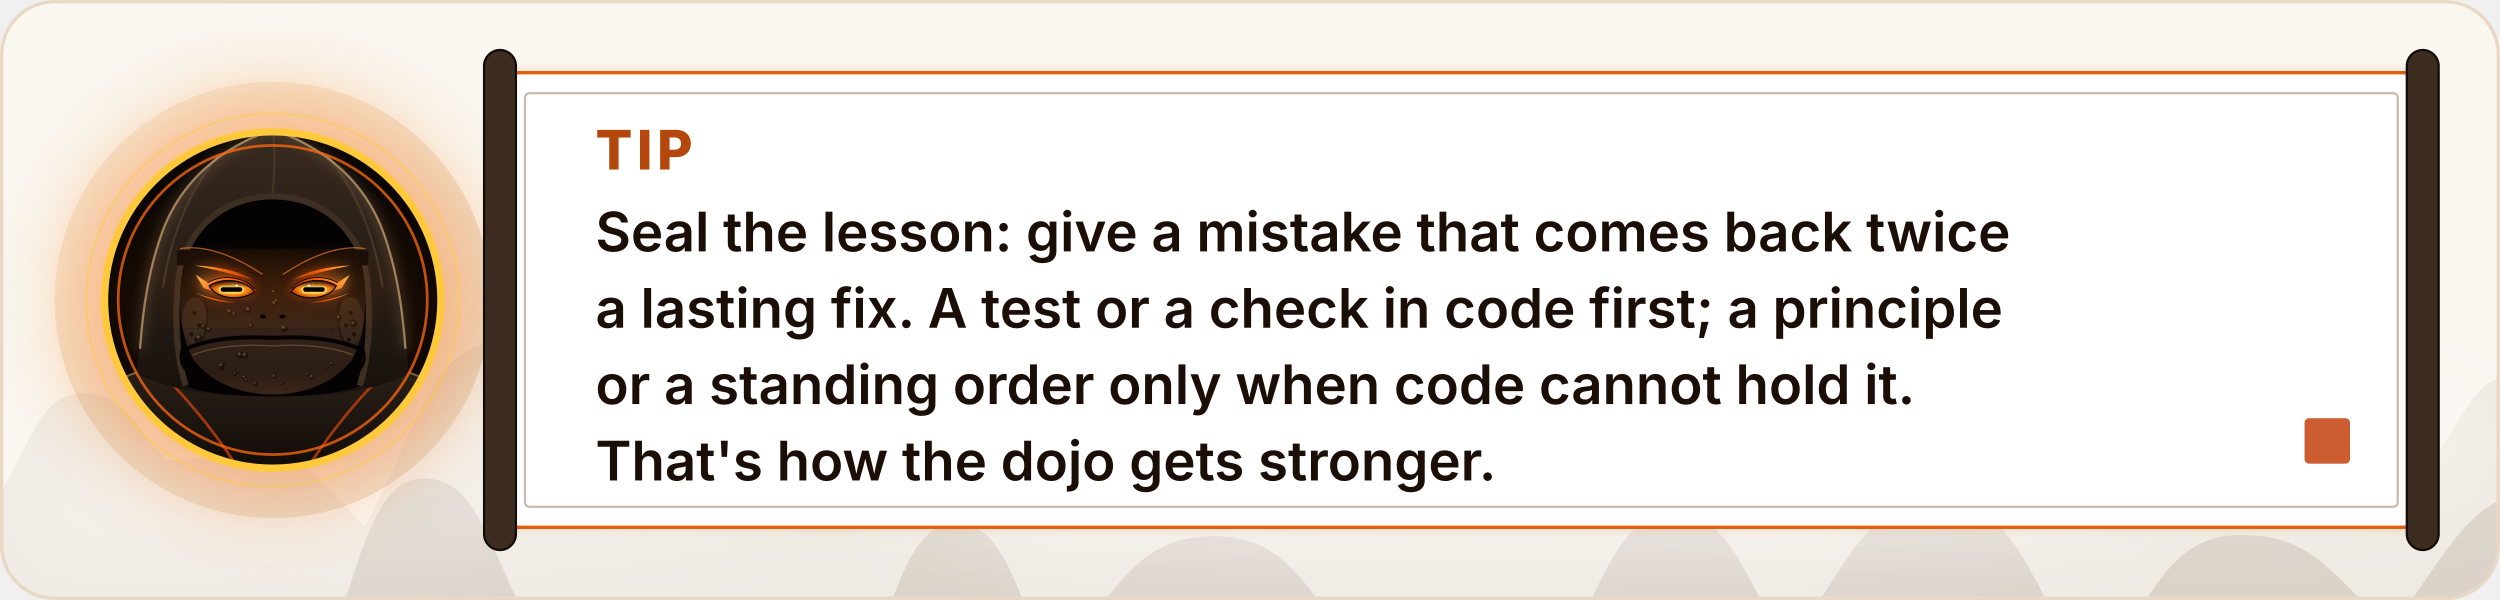
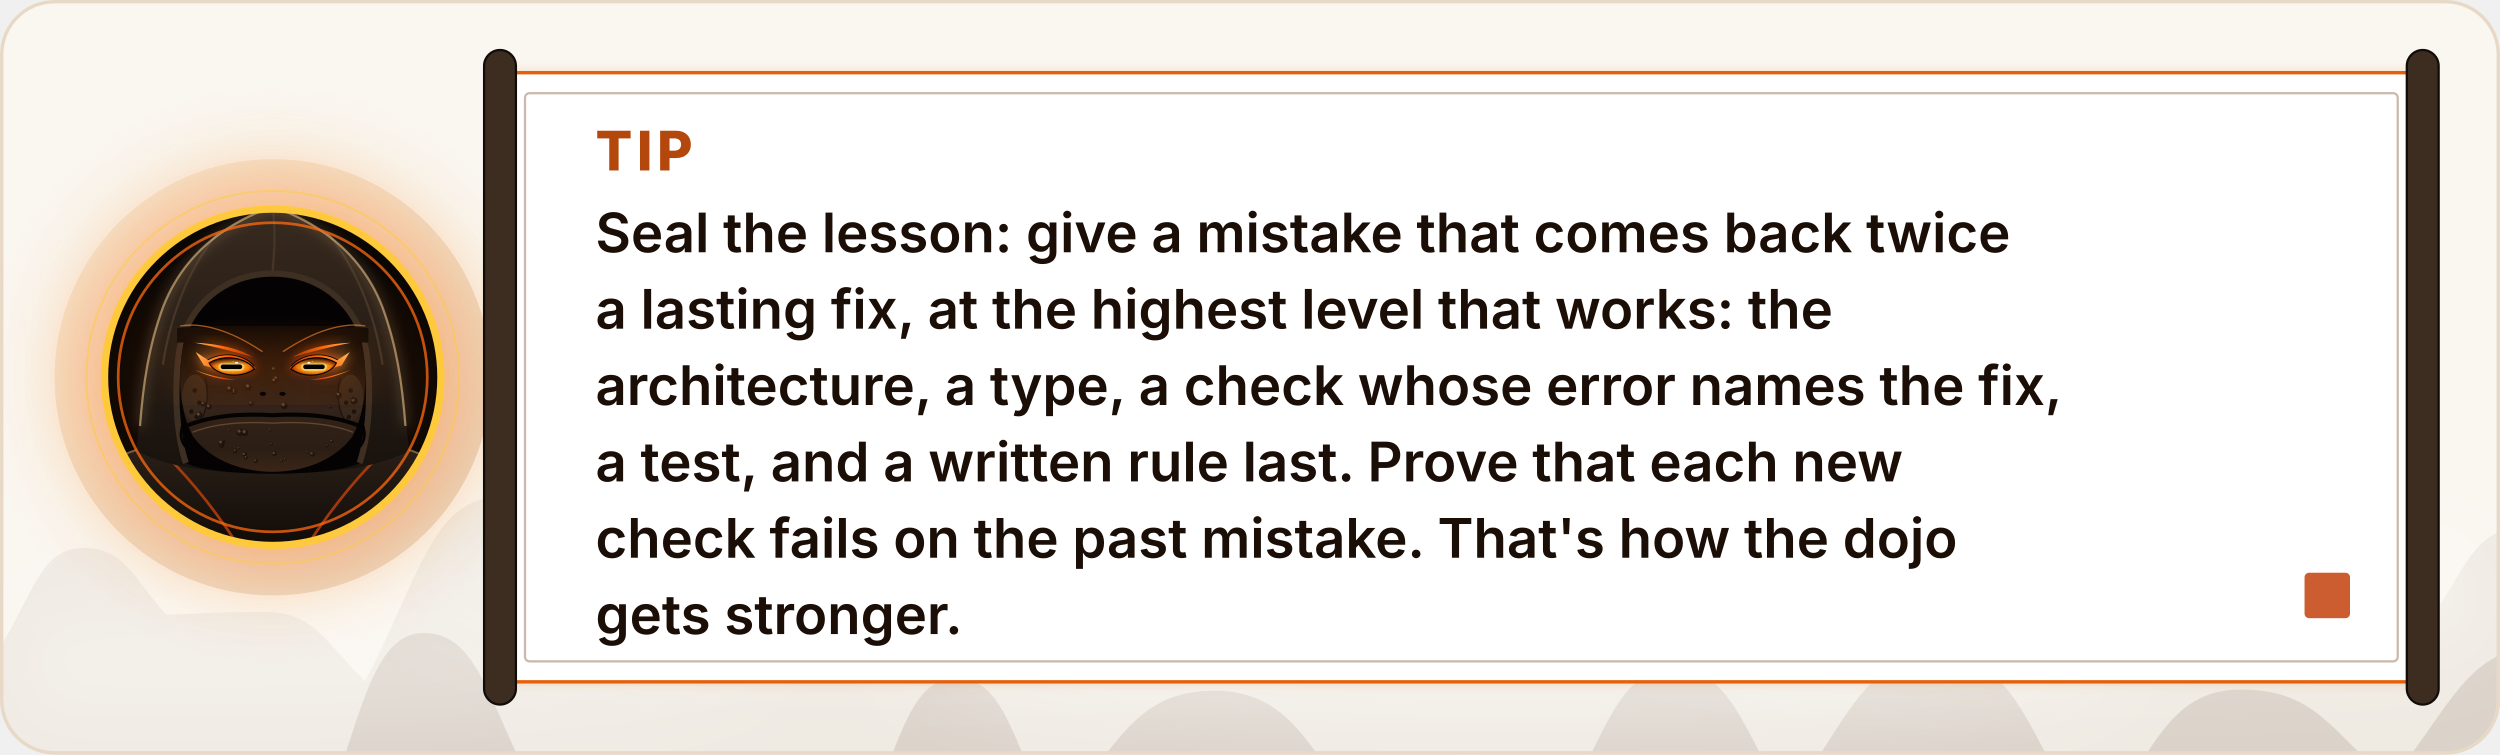
- <svg xmlns="http://www.w3.org/2000/svg" viewBox="0 0 1100 264" width="1100" height="264" role="img" aria-label="The toad sage's tip: seal the lesson. Give a mistake that comes back twice a lasting fix: a test or a check in code first; a principle or a standing order only when code cannot hold it. That is how the dojo gets stronger.">
+ <svg xmlns="http://www.w3.org/2000/svg" viewBox="0 0 1100 332" width="1100" height="332" role="img" aria-label="The toad sage's tip: seal the lesson. Give a mistake that comes back twice a lasting fix, at the highest level that works: the architecture, a type, a check whose error names the fix, a test, and a written rule last. Prove that each new check fails on the past mistake. That is how the dojo gets stronger.">
  <style>.pulse{animation:pulse 5s ease-in-out infinite}@keyframes pulse{50%{opacity:.55}}@media (prefers-reduced-motion:reduce){.pulse{animation:none}}</style>
  <defs>
    <linearGradient id="tip-seal-l-sky" x1="0" y1="0" x2="0" y2="1">
      <stop offset="0" stop-color="#080605" />
      <stop offset="0.45" stop-color="#1B120C" />
      <stop offset="0.72" stop-color="#22160E" />
      <stop offset="1" stop-color="#0A0706" />
    </linearGradient>
    <radialGradient id="tip-seal-l-haze">
      <stop offset="0" stop-color="#FF8A2A" stop-opacity="0.6" />
      <stop offset="0.5" stop-color="#FF6A0F" stop-opacity="0.2" />
      <stop offset="1" stop-color="#FF6A0F" stop-opacity="0" />
    </radialGradient>
    <radialGradient id="tip-seal-l-moonglow">
      <stop offset="0.55" stop-color="#F2CD96" stop-opacity="0.5" />
      <stop offset="1" stop-color="#F2CD96" stop-opacity="0" />
    </radialGradient>
    <radialGradient id="tip-seal-l-moon" cx="0.4" cy="0.36" r="0.72">
      <stop offset="0" stop-color="#F8E7C6" />
      <stop offset="0.6" stop-color="#E4BC88" />
      <stop offset="1" stop-color="#B8844F" />
    </radialGradient>
    <radialGradient id="tip-seal-l-iris" cx="0.51" cy="0.52" r="0.56">
      <stop offset="0" stop-color="#FFF4C2" />
      <stop offset="0.16" stop-color="#FFD54A" />
      <stop offset="0.4" stop-color="#FDB022" />
      <stop offset="0.66" stop-color="#EE7A0C" />
      <stop offset="0.86" stop-color="#A83E08" />
      <stop offset="1" stop-color="#4A1803" />
    </radialGradient>
    <linearGradient id="tip-seal-l-lid" x1="0" y1="0.34" x2="0" y2="0.96">
      <stop offset="0" stop-color="#000" stop-opacity="0.85" />
      <stop offset="1" stop-color="#000" stop-opacity="0" />
    </linearGradient>
    <linearGradient id="tip-seal-l-markR" x1="0" y1="0.5" x2="1" y2="0.3">
      <stop offset="0" stop-color="#B83A0A" />
      <stop offset="0.55" stop-color="#FF6A0F" />
      <stop offset="1" stop-color="#FFB050" />
    </linearGradient>
    <linearGradient id="tip-seal-l-markL" x1="1" y1="0.5" x2="0" y2="0.3">
      <stop offset="0" stop-color="#B83A0A" />
      <stop offset="0.55" stop-color="#FF6A0F" />
      <stop offset="1" stop-color="#FFB050" />
    </linearGradient>
    <linearGradient id="tip-seal-l-skin" x1="0" y1="0" x2="0" y2="1">
      <stop offset="0" stop-color="#040202" />
      <stop offset="0.32" stop-color="#1A110B" />
      <stop offset="0.6" stop-color="#33231A" />
      <stop offset="0.86" stop-color="#2C1E14" />
      <stop offset="1" stop-color="#3A2618" />
    </linearGradient>
    <linearGradient id="tip-seal-l-robe" x1="0" y1="0" x2="0" y2="1">
      <stop offset="0" stop-color="#2B2018" />
      <stop offset="1" stop-color="#100B08" />
    </linearGradient>
    <linearGradient id="tip-seal-l-bust" x1="0" y1="0" x2="0" y2="1">
      <stop offset="0" stop-color="#2B2018" />
      <stop offset="1" stop-color="#0A0604" />
    </linearGradient>
    <linearGradient id="tip-seal-l-hood" x1="0" y1="0" x2="0" y2="1">
      <stop offset="0" stop-color="#382A1F" />
      <stop offset="1" stop-color="#18120D" />
    </linearGradient>
    <linearGradient id="tip-seal-l-rock" x1="0" y1="0" x2="0" y2="1">
      <stop offset="0" stop-color="#33271D" />
      <stop offset="1" stop-color="#0D0907" />
    </linearGradient>
    <radialGradient id="tip-seal-l-disc" cx="0.5" cy="0.42" r="0.62">
      <stop offset="0" stop-color="#3B2B1E" />
      <stop offset="1" stop-color="#100B08" />
    </radialGradient>
    <radialGradient id="tip-seal-l-orb" cx="0.4" cy="0.38" r="0.65">
      <stop offset="0" stop-color="#FFF6D0" />
      <stop offset="0.45" stop-color="#FFC93C" />
      <stop offset="1" stop-color="#FF6A0F" />
    </radialGradient>
    <linearGradient id="tip-seal-l-fall" x1="0" y1="0" x2="0" y2="1">
      <stop offset="0" stop-color="#F4E6CC" stop-opacity="0.95" />
      <stop offset="1" stop-color="#F4E6CC" stop-opacity="0" />
    </linearGradient>
    <linearGradient id="tip-seal-l-word" x1="0" y1="0" x2="0" y2="1">
      <stop offset="0.2" stop-color="#FFF8EC" />
      <stop offset="0.5" stop-color="#FFD27A" />
      <stop offset="0.72" stop-color="#FF8A2A" />
      <stop offset="0.9" stop-color="#E2470A" />
    </linearGradient>
    <linearGradient id="tip-seal-l-chief" x1="0" y1="0" x2="0" y2="1">
      <stop offset="0" stop-color="#FFA040" />
      <stop offset="1" stop-color="#F05A0A" />
    </linearGradient>
    <filter id="tip-seal-l-wordglow" x="-10%" y="-20%" width="120%" height="140%">
      <feGaussianBlur in="SourceAlpha" stdDeviation="10" result="b" />
      <feFlood flood-color="#FF6A0F" flood-opacity="0.7" />
      <feComposite in2="b" operator="in" result="g" />
      <feMerge>
        <feMergeNode in="g" />
        <feMergeNode in="SourceGraphic" />
      </feMerge>
    </filter>
    <filter id="tip-seal-l-glow" x="-50%" y="-50%" width="200%" height="200%">
      <feGaussianBlur in="SourceGraphic" stdDeviation="2.6" result="b" />
      <feMerge>
        <feMergeNode in="b" />
        <feMergeNode in="SourceGraphic" />
      </feMerge>
    </filter>
    <filter id="tip-seal-l-blur" x="-50%" y="-50%" width="200%" height="200%">
      <feGaussianBlur stdDeviation="14" />
    </filter>
    <filter id="tip-seal-l-mist" x="-30%" y="-200%" width="160%" height="500%">
      <feGaussianBlur stdDeviation="20" />
    </filter>
    <marker id="tip-seal-l-hot" viewBox="0 0 12 12" refX="10" refY="6" markerWidth="9" markerHeight="9" markerUnits="userSpaceOnUse" orient="auto-start-reverse">
      <path d="M0 0 L12 6 L0 12 L3 6 z" fill="#E5600B" />
    </marker>
    <marker id="tip-seal-l-muted" viewBox="0 0 12 12" refX="10" refY="6" markerWidth="9" markerHeight="9" markerUnits="userSpaceOnUse" orient="auto-start-reverse">
      <path d="M0 0 L12 6 L0 12 L3 6 z" fill="#A88B75" />
    </marker>
    <marker id="tip-seal-l-bad" viewBox="0 0 12 12" refX="10" refY="6" markerWidth="9" markerHeight="9" markerUnits="userSpaceOnUse" orient="auto-start-reverse">
      <path d="M0 0 L12 6 L0 12 L3 6 z" fill="#C7361F" />
    </marker>
    <marker id="tip-seal-l-loop" viewBox="0 0 12 12" refX="10" refY="6" markerWidth="9" markerHeight="9" markerUnits="userSpaceOnUse" orient="auto-start-reverse">
      <path d="M0 0 L12 6 L0 12 L3 6 z" fill="#B4470C" />
    </marker>
    <clipPath id="tip-seal-l-frame">
-       <rect width="1100" height="264" rx="24" />
+       <rect width="1100" height="332" rx="24" />
    </clipPath>
  </defs>
  <g clip-path="url(#tip-seal-l-frame)">
-     <rect width="1100" height="264" rx="24" fill="#FAF6F0" />
-     <circle cx="120" cy="132" r="129" fill="url(#tip-seal-l-moonglow)" opacity="0.4" />
-     <circle cx="120" cy="132" r="96" fill="url(#tip-seal-l-moon)" opacity="0.3" />
-     <path d="M-60 264 L-60 234 C-48 214.9 -45 199.3 -30 199.3 C-15 199.3 -12 207.3 0 217 C14.6 192.9 18.3 173.1 36.6 173.1 C54.8 173.1 58.5 186.3 73.1 202.5 C90.6 201.8 95 201.3 116.9 201.3 C138.7 201.3 143.1 215 160.6 231.7 C184.3 187.1 190.2 150.7 219.9 150.7 C249.5 150.7 255.4 186.3 279.1 229.9 C300.3 213.3 305.5 199.7 331.9 199.7 C358.3 199.7 363.6 203.3 384.7 207.7 C401.8 179.1 406 155.7 427.4 155.7 C448.7 155.7 452.9 186.6 470 224.5 C492.6 210.8 498.3 199.7 526.6 199.7 C554.8 199.7 560.5 198.2 583.1 196.3 C598.6 192 602.5 188.5 621.8 188.5 C641.2 188.5 645 193.8 660.5 200.3 C675.3 191.3 679 183.9 697.5 183.9 C715.9 183.9 719.6 191.1 734.4 200 C749.7 172.6 753.5 150.2 772.5 150.2 C791.6 150.2 795.4 174.7 810.7 204.5 C825.3 183.5 829 166.3 847.3 166.3 C865.6 166.3 869.2 194.3 883.9 228.6 C901.5 188 906 154.9 928 154.9 C950.1 154.9 954.5 187.3 972.2 227 C991.5 199.5 996.3 177.1 1020.5 177.1 C1044.7 177.1 1049.5 189.7 1068.9 205.1 C1084.8 182.8 1088.8 164.5 1108.6 164.5 C1128.5 164.5 1132.5 187.5 1148.4 215.6 C1165.2 197.6 1169.4 182.8 1190.5 182.8 C1211.5 182.8 1215.7 202.3 1232.6 226.1 L1232.6 264 Z" fill="#8C7867" opacity="0.1" />
-     <path d="M-60 264 L-60 314 C-44 285 -40 261.2 -20 261.2 C0 261.2 4 275.7 20 293.5 C43.8 281.2 49.8 271.2 79.5 271.2 C109.2 271.2 115.2 285.2 139 302.4 C157.9 251.9 162.7 210.5 186.4 210.5 C210.1 210.5 214.8 240.4 233.8 276.9 C262.8 274.4 270 272.3 306.3 272.3 C342.6 272.3 349.9 283.6 378.9 297.5 C395.7 260.5 399.9 230.3 420.8 230.3 C441.8 230.3 446 258.7 462.8 293.5 C491.3 261.8 498.5 235.9 534.1 235.9 C569.8 235.9 576.9 264.5 605.5 299.5 C621.8 280 625.9 264.1 646.2 264.1 C666.6 264.1 670.6 275.4 686.9 289.1 C706.8 254.6 711.8 226.3 736.7 226.3 C761.5 226.3 766.5 252.6 786.4 284.8 C813.2 249.4 819.9 220.4 853.4 220.4 C886.8 220.4 893.5 256.7 920.3 301.1 C946.6 264.9 953.1 235.4 986 235.4 C1018.8 235.4 1025.4 253.5 1051.7 275.8 C1078.7 243.1 1085.4 216.4 1119.2 216.4 C1152.9 216.4 1159.7 254.3 1186.6 300.6 L1186.6 264 Z" fill="#8C7867" opacity="0.2" />
-     <ellipse cx="80" cy="223.5" rx="262.2" ry="26" fill="#FFFFFF" opacity="0.3" filter="url(#tip-seal-l-mist)" />
-     <ellipse cx="399.8" cy="189.7" rx="218.8" ry="26" fill="#FFFFFF" opacity="0.4" filter="url(#tip-seal-l-mist)" />
-     <ellipse cx="663.8" cy="224.4" rx="273.4" ry="26" fill="#FFFFFF" opacity="0.4" filter="url(#tip-seal-l-mist)" />
-     <ellipse cx="929.3" cy="194.4" rx="221.4" ry="26" fill="#FFFFFF" opacity="0.4" filter="url(#tip-seal-l-mist)" />
+     <rect width="1100" height="332" rx="24" fill="#FAF6F0" />
+     <circle cx="120" cy="166" r="129" fill="url(#tip-seal-l-moonglow)" opacity="0.4" />
+     <circle cx="120" cy="166" r="96" fill="url(#tip-seal-l-moon)" opacity="0.3" />
+     <path d="M-60 332 L-60 302 C-48 282.9 -45 267.3 -30 267.3 C-15 267.3 -12 275.3 0 285 C14.6 260.9 18.3 241.1 36.6 241.1 C54.8 241.1 58.5 254.3 73.1 270.5 C90.6 269.8 95 269.3 116.9 269.3 C138.7 269.3 143.1 283 160.6 299.7 C184.3 255.1 190.2 218.7 219.9 218.7 C249.5 218.7 255.4 254.3 279.1 297.9 C300.3 281.3 305.5 267.7 331.9 267.7 C358.3 267.7 363.6 271.3 384.7 275.7 C401.8 247.1 406 223.7 427.4 223.7 C448.7 223.7 452.9 254.6 470 292.5 C492.6 278.8 498.3 267.7 526.6 267.7 C554.8 267.7 560.5 266.2 583.1 264.3 C598.6 260 602.5 256.5 621.8 256.5 C641.2 256.5 645 261.8 660.5 268.3 C675.3 259.3 679 251.9 697.5 251.9 C715.9 251.9 719.6 259.1 734.4 268 C749.7 240.6 753.5 218.2 772.5 218.2 C791.6 218.2 795.4 242.7 810.7 272.5 C825.3 251.5 829 234.3 847.3 234.3 C865.6 234.3 869.2 262.3 883.9 296.6 C901.5 256 906 222.9 928 222.9 C950.1 222.9 954.5 255.3 972.2 295 C991.5 267.5 996.3 245.1 1020.5 245.1 C1044.7 245.1 1049.5 257.7 1068.9 273.1 C1084.8 250.8 1088.8 232.5 1108.6 232.5 C1128.5 232.5 1132.5 255.5 1148.4 283.6 C1165.2 265.6 1169.4 250.8 1190.5 250.8 C1211.5 250.8 1215.7 270.3 1232.6 294.1 L1232.6 332 Z" fill="#8C7867" opacity="0.1" />
+     <path d="M-60 332 L-60 382 C-44 353 -40 329.2 -20 329.2 C0 329.2 4 343.7 20 361.5 C43.8 349.2 49.8 339.2 79.5 339.2 C109.2 339.2 115.2 353.2 139 370.4 C157.9 319.9 162.7 278.5 186.4 278.5 C210.1 278.5 214.8 308.4 233.8 344.9 C262.8 342.4 270 340.3 306.3 340.3 C342.6 340.3 349.9 351.6 378.9 365.5 C395.7 328.5 399.9 298.3 420.8 298.3 C441.8 298.3 446 326.7 462.8 361.5 C491.3 329.8 498.5 303.9 534.1 303.9 C569.8 303.9 576.9 332.5 605.5 367.5 C621.8 348 625.9 332.1 646.2 332.1 C666.6 332.1 670.6 343.4 686.9 357.1 C706.8 322.6 711.8 294.3 736.7 294.3 C761.5 294.3 766.5 320.6 786.4 352.8 C813.2 317.4 819.9 288.4 853.4 288.4 C886.8 288.4 893.5 324.7 920.3 369.1 C946.6 332.9 953.1 303.4 986 303.4 C1018.8 303.4 1025.4 321.5 1051.7 343.8 C1078.7 311.1 1085.4 284.4 1119.2 284.4 C1152.9 284.4 1159.7 322.3 1186.6 368.6 L1186.6 332 Z" fill="#8C7867" opacity="0.2" />
+     <ellipse cx="80" cy="291.5" rx="262.2" ry="26" fill="#FFFFFF" opacity="0.3" filter="url(#tip-seal-l-mist)" />
+     <ellipse cx="399.8" cy="257.7" rx="218.8" ry="26" fill="#FFFFFF" opacity="0.4" filter="url(#tip-seal-l-mist)" />
+     <ellipse cx="663.8" cy="292.4" rx="273.4" ry="26" fill="#FFFFFF" opacity="0.4" filter="url(#tip-seal-l-mist)" />
+     <ellipse cx="929.3" cy="262.4" rx="221.4" ry="26" fill="#FFFFFF" opacity="0.4" filter="url(#tip-seal-l-mist)" />
    <g class="pulse">
-       <circle cx="120" cy="132" r="88" fill="#FF6A0F" opacity="0.34" filter="url(#tip-seal-l-blur)" />
+       <circle cx="120" cy="166" r="88" fill="#FF6A0F" opacity="0.34" filter="url(#tip-seal-l-blur)" />
    </g>
-     <circle cx="120" cy="132" r="82" fill="none" stroke="#FFC93C" stroke-width="1" opacity="0.45" />
+     <circle cx="120" cy="166" r="82" fill="none" stroke="#FFC93C" stroke-width="1" opacity="0.45" />
    <defs>
      <clipPath id="tip-seal-l-emblem">
-         <circle cx="120" cy="132" r="74" />
+         <circle cx="120" cy="166" r="74" />
      </clipPath>
    </defs>
-     <circle cx="120" cy="132" r="74" fill="#0A0604" />
+     <circle cx="120" cy="166" r="74" fill="#0A0604" />
    <g clip-path="url(#tip-seal-l-emblem)">
      <g class="pulse">
-         <ellipse cx="120" cy="133.9" rx="81.8" ry="62.3" fill="url(#tip-seal-l-haze)" opacity="0.48" />
+         <ellipse cx="120" cy="167.9" rx="81.8" ry="62.3" fill="url(#tip-seal-l-haze)" opacity="0.48" />
      </g>
-       <path d="M68.6 161.9 C54.6 165 39.8 172.1 33.5 192.3 L30.4 218 L209.6 218 L206.5 192.3 C200.2 172.1 185.4 165 171.4 161.9 Z" fill="url(#tip-seal-l-bust)" />
-       <path d="M61.6 163.5 C50.7 166.6 39 173.6 33.5 193.1" fill="none" stroke="#F2C88C" stroke-width="0.9" opacity="0.45" stroke-linecap="round" />
-       <path d="M178.4 163.5 C189.3 166.6 201 173.6 206.5 193.1" fill="none" stroke="#F2C88C" stroke-width="0.9" opacity="0.45" stroke-linecap="round" />
-       <path d="M73.3 166.6 C84.2 177.5 96.6 192.3 109.9 214.1" fill="none" stroke="#C2410C" stroke-width="1.2" opacity="0.8" stroke-linecap="round" />
-       <path d="M166.7 166.6 C155.8 177.5 143.4 192.3 130.1 214.1" fill="none" stroke="#C2410C" stroke-width="1.2" opacity="0.8" stroke-linecap="round" />
-       <path d="M120 56.8 C130.1 60.7 156.6 70.8 168.3 101.2 C175.3 119.1 177.6 141.7 180 164.3 C167.5 171.3 147.3 174.4 120 174.4 C92.7 174.4 72.5 171.3 60 164.3 C62.4 141.7 64.7 119.1 71.7 101.2 C83.4 70.8 109.9 60.7 120 56.8 Z" fill="url(#tip-seal-l-hood)" />
-       <path d="M95.9 68.5 C84.2 82.5 75.6 102 71.7 126.1" fill="none" stroke="#4A392B" stroke-width="1" opacity="0.8" stroke-linecap="round" />
-       <path d="M144.1 68.5 C155.8 82.5 164.4 102 168.3 126.1" fill="none" stroke="#4A392B" stroke-width="1" opacity="0.8" stroke-linecap="round" />
-       <path d="M120 56.8 C121.2 66.9 120.8 76.2 120 84.8" fill="none" stroke="#4A392B" stroke-width="1" stroke-linecap="round" opacity="0.8" />
-       <path d="M61.6 153.4 C63.1 133.9 65.5 118.3 71.7 101.2 C83.4 70.8 109.9 60.7 120 56.8 C130.1 60.7 156.6 70.8 168.3 101.2 C174.5 118.3 176.9 133.9 178.4 153.4" fill="none" stroke="#F2C88C" stroke-width="1" opacity="0.6" filter="url(#tip-seal-l-glow)" />
-       <path d="M120 86.4 C142.6 86.4 158.2 102 161.3 121.4 C163.6 139.3 162.1 158.8 158.2 169.7 C147.3 176 92.7 176 81.8 169.7 C77.9 158.8 76.4 139.3 78.7 121.4 C81.8 102 97.4 86.4 120 86.4 Z" fill="#040202" />
-       <path d="M81.8 169.7 C77.9 158.8 76.4 139.3 78.7 121.4 C81.8 102 97.4 86.4 120 86.4 C142.6 86.4 158.2 102 161.3 121.4 C163.6 139.3 162.1 158.8 158.2 169.7" fill="none" stroke="#3E2F23" stroke-width="2.7" />
-       <path d="M81.1 115.2 C77.9 130 78.7 146.4 84.9 158 C93.5 169.7 108.3 173.6 120 173.6 C131.7 173.6 146.5 169.7 155.1 158 C161.3 146.4 162.1 130 158.9 115.2 C151.2 100.4 88.8 100.4 81.1 115.2 Z" fill="url(#tip-seal-l-skin)" />
-       <ellipse cx="85.7" cy="140.9" rx="5.5" ry="10.1" fill="#3A291C" opacity="0.85" />
-       <path d="M90.4 132.3 C92 139.3 91.2 147.1 88.1 151" fill="none" stroke="#120C08" stroke-width="0.6" stroke-linecap="round" opacity="0.7" />
-       <circle cx="85.7" cy="137.8" r="1" fill="#1D130C" />
-       <circle cx="87.7" cy="143.2" r="1" fill="#1D130C" />
-       <circle cx="84.2" cy="147.1" r="1" fill="#1D130C" />
-       <circle cx="86.5" cy="149.5" r="1" fill="#1D130C" />
-       <ellipse cx="154.3" cy="140.9" rx="5.5" ry="10.1" fill="#3A291C" opacity="0.85" />
-       <path d="M149.6 132.3 C148 139.3 148.8 147.1 151.9 151" fill="none" stroke="#120C08" stroke-width="0.6" stroke-linecap="round" opacity="0.7" />
-       <circle cx="154.3" cy="137.8" r="1" fill="#1D130C" />
-       <circle cx="152.3" cy="143.2" r="1" fill="#1D130C" />
-       <circle cx="155.8" cy="147.1" r="1" fill="#1D130C" />
-       <circle cx="153.5" cy="149.5" r="1" fill="#1D130C" />
-       <circle cx="103" cy="138" r="1.4" fill="#1D130C" opacity="0.85" />
-       <circle cx="102.6" cy="137.5" r="0.6" fill="#9A7050" opacity="0.5" />
-       <circle cx="92" cy="145" r="1.2" fill="#1D130C" opacity="0.85" />
-       <circle cx="91.6" cy="144.6" r="0.6" fill="#9A7050" opacity="0.5" />
-       <circle cx="145.4" cy="145.1" r="0.7" fill="#1D130C" opacity="0.85" />
-       <circle cx="145.2" cy="144.9" r="0.3" fill="#9A7050" opacity="0.5" />
-       <circle cx="98" cy="160.5" r="1.2" fill="#1D130C" opacity="0.85" />
-       <circle cx="97.6" cy="160.1" r="0.6" fill="#9A7050" opacity="0.5" />
-       <circle cx="105" cy="163.2" r="0.6" fill="#1D130C" opacity="0.85" />
-       <circle cx="104.9" cy="163" r="0.3" fill="#9A7050" opacity="0.5" />
-       <circle cx="121.7" cy="132.7" r="1.3" fill="#1D130C" opacity="0.85" />
-       <circle cx="121.3" cy="132.2" r="0.6" fill="#9A7050" opacity="0.5" />
-       <circle cx="155.8" cy="142.4" r="1.6" fill="#1D130C" opacity="0.85" />
-       <circle cx="155.3" cy="141.9" r="0.7" fill="#9A7050" opacity="0.5" />
-       <circle cx="155" cy="141" r="0.8" fill="#1D130C" opacity="0.85" />
-       <circle cx="154.8" cy="140.7" r="0.3" fill="#9A7050" opacity="0.5" />
-       <circle cx="100.9" cy="155.3" r="0.6" fill="#1D130C" opacity="0.85" />
-       <circle cx="100.7" cy="155.1" r="0.3" fill="#9A7050" opacity="0.5" />
-       <circle cx="120.7" cy="165.6" r="1.1" fill="#1D130C" opacity="0.85" />
-       <circle cx="120.4" cy="165.3" r="0.5" fill="#9A7050" opacity="0.5" />
-       <circle cx="89.5" cy="143.7" r="1.2" fill="#1D130C" opacity="0.85" />
-       <circle cx="89.2" cy="143.3" r="0.5" fill="#9A7050" opacity="0.5" />
-       <circle cx="124" cy="168.8" r="0.7" fill="#1D130C" opacity="0.85" />
-       <circle cx="123.7" cy="168.5" r="0.3" fill="#9A7050" opacity="0.5" />
-       <circle cx="125.1" cy="144.6" r="1.5" fill="#1D130C" opacity="0.85" />
-       <circle cx="124.6" cy="144" r="0.7" fill="#9A7050" opacity="0.5" />
-       <circle cx="125.4" cy="168.1" r="0.7" fill="#1D130C" opacity="0.85" />
-       <circle cx="125.2" cy="167.9" r="0.3" fill="#9A7050" opacity="0.5" />
-       <circle cx="103.5" cy="164.5" r="1" fill="#1D130C" opacity="0.85" />
-       <circle cx="103.2" cy="164.1" r="0.4" fill="#9A7050" opacity="0.5" />
-       <circle cx="149.1" cy="139.9" r="1.4" fill="#1D130C" opacity="0.85" />
-       <circle cx="148.7" cy="139.4" r="0.6" fill="#9A7050" opacity="0.5" />
-       <circle cx="107.6" cy="166" r="1.1" fill="#1D130C" opacity="0.85" />
-       <circle cx="107.2" cy="165.7" r="0.5" fill="#9A7050" opacity="0.5" />
-       <circle cx="105.7" cy="156.3" r="1.7" fill="#1D130C" opacity="0.85" />
-       <circle cx="105.2" cy="155.7" r="0.7" fill="#9A7050" opacity="0.5" />
-       <circle cx="119.4" cy="161.5" r="0.8" fill="#1D130C" opacity="0.85" />
-       <circle cx="119.2" cy="161.2" r="0.3" fill="#9A7050" opacity="0.5" />
-       <circle cx="120.7" cy="133.6" r="1.3" fill="#1D130C" opacity="0.85" />
-       <circle cx="120.4" cy="133.1" r="0.6" fill="#9A7050" opacity="0.5" />
-       <circle cx="97.7" cy="162.2" r="1" fill="#1D130C" opacity="0.85" />
-       <circle cx="97.4" cy="161.8" r="0.4" fill="#9A7050" opacity="0.5" />
-       <circle cx="146" cy="160.1" r="0.8" fill="#1D130C" opacity="0.85" />
-       <circle cx="145.7" cy="159.8" r="0.4" fill="#9A7050" opacity="0.5" />
-       <circle cx="103.1" cy="138.7" r="0.9" fill="#1D130C" opacity="0.85" />
-       <circle cx="102.8" cy="138.4" r="0.4" fill="#9A7050" opacity="0.5" />
-       <circle cx="118.9" cy="155.3" r="0.6" fill="#1D130C" opacity="0.85" />
-       <circle cx="118.7" cy="155" r="0.3" fill="#9A7050" opacity="0.5" />
-       <circle cx="87.6" cy="148.7" r="1.6" fill="#1D130C" opacity="0.85" />
-       <circle cx="87.2" cy="148.2" r="0.7" fill="#9A7050" opacity="0.5" />
-       <circle cx="137.5" cy="165.9" r="1.1" fill="#1D130C" opacity="0.85" />
-       <circle cx="137.1" cy="165.5" r="0.5" fill="#9A7050" opacity="0.5" />
-       <circle cx="109.4" cy="136.4" r="1.6" fill="#1D130C" opacity="0.85" />
-       <circle cx="108.9" cy="135.8" r="0.7" fill="#9A7050" opacity="0.5" />
-       <circle cx="107.8" cy="156.5" r="1.5" fill="#1D130C" opacity="0.85" />
-       <circle cx="107.4" cy="155.9" r="0.7" fill="#9A7050" opacity="0.5" />
-       <circle cx="144" cy="162.1" r="0.8" fill="#1D130C" opacity="0.85" />
-       <circle cx="143.8" cy="161.8" r="0.3" fill="#9A7050" opacity="0.5" />
-       <circle cx="97.4" cy="161" r="1.4" fill="#1D130C" opacity="0.85" />
-       <circle cx="97" cy="160.5" r="0.6" fill="#9A7050" opacity="0.5" />
-       <circle cx="110.5" cy="143.5" r="1.1" fill="#1D130C" opacity="0.85" />
-       <circle cx="110.2" cy="143.1" r="0.5" fill="#9A7050" opacity="0.5" />
-       <circle cx="135.3" cy="164.9" r="0.7" fill="#1D130C" opacity="0.85" />
-       <circle cx="135.1" cy="164.7" r="0.3" fill="#9A7050" opacity="0.5" />
-       <circle cx="120.5" cy="128.5" r="1.1" fill="#1D130C" opacity="0.85" />
-       <circle cx="120.2" cy="128.1" r="0.5" fill="#9A7050" opacity="0.5" />
-       <circle cx="101.1" cy="137.2" r="1.5" fill="#1D130C" opacity="0.85" />
-       <circle cx="100.7" cy="136.7" r="0.7" fill="#9A7050" opacity="0.5" />
-       <circle cx="112.5" cy="168.8" r="1" fill="#1D130C" opacity="0.85" />
-       <circle cx="112.2" cy="168.5" r="0.4" fill="#9A7050" opacity="0.5" />
-       <circle cx="108.2" cy="167.3" r="0.9" fill="#1D130C" opacity="0.85" />
-       <circle cx="108" cy="167" r="0.4" fill="#9A7050" opacity="0.5" />
-       <path d="M77.9 110.5 C87.3 108.2 101.3 112.1 117.7 123 C104.4 118.3 90.4 116 77.9 116.8 Z" fill="#120B07" />
-       <path d="M162.1 110.5 C152.7 108.2 138.7 112.1 122.3 123 C135.6 118.3 149.6 116 162.1 116.8 Z" fill="#120B07" />
-       <path d="M79.5 109.4 C88.8 107.8 101.3 111.3 115.3 120.6" fill="none" stroke="#FF8A2A" stroke-width="0.6" opacity="0.6" stroke-linecap="round" />
-       <path d="M160.5 109.4 C151.2 107.8 138.7 111.3 124.7 120.6" fill="none" stroke="#FF8A2A" stroke-width="0.6" opacity="0.6" stroke-linecap="round" />
+       <path d="M68.6 195.9 C54.6 199 39.8 206.1 33.5 226.3 L30.4 252 L209.6 252 L206.5 226.3 C200.2 206.1 185.4 199 171.4 195.9 Z" fill="url(#tip-seal-l-bust)" />
+       <path d="M61.6 197.5 C50.7 200.6 39 207.6 33.5 227.1" fill="none" stroke="#F2C88C" stroke-width="0.9" opacity="0.45" stroke-linecap="round" />
+       <path d="M178.4 197.5 C189.3 200.6 201 207.6 206.5 227.1" fill="none" stroke="#F2C88C" stroke-width="0.9" opacity="0.45" stroke-linecap="round" />
+       <path d="M73.3 200.6 C84.2 211.5 96.6 226.3 109.9 248.1" fill="none" stroke="#C2410C" stroke-width="1.2" opacity="0.8" stroke-linecap="round" />
+       <path d="M166.7 200.6 C155.8 211.5 143.4 226.3 130.1 248.1" fill="none" stroke="#C2410C" stroke-width="1.2" opacity="0.8" stroke-linecap="round" />
+       <path d="M120 90.8 C130.1 94.7 156.6 104.8 168.3 135.2 C175.3 153.1 177.6 175.7 180 198.3 C167.5 205.3 147.3 208.4 120 208.4 C92.7 208.4 72.5 205.3 60 198.3 C62.4 175.7 64.7 153.1 71.7 135.2 C83.4 104.8 109.9 94.7 120 90.8 Z" fill="url(#tip-seal-l-hood)" />
+       <path d="M95.9 102.5 C84.2 116.5 75.6 136 71.7 160.1" fill="none" stroke="#4A392B" stroke-width="1" opacity="0.8" stroke-linecap="round" />
+       <path d="M144.1 102.5 C155.8 116.5 164.4 136 168.3 160.1" fill="none" stroke="#4A392B" stroke-width="1" opacity="0.8" stroke-linecap="round" />
+       <path d="M120 90.8 C121.2 100.9 120.8 110.2 120 118.8" fill="none" stroke="#4A392B" stroke-width="1" stroke-linecap="round" opacity="0.8" />
+       <path d="M61.6 187.4 C63.1 167.9 65.5 152.3 71.7 135.2 C83.4 104.8 109.9 94.7 120 90.8 C130.1 94.7 156.6 104.8 168.3 135.2 C174.5 152.3 176.9 167.9 178.4 187.4" fill="none" stroke="#F2C88C" stroke-width="1" opacity="0.6" filter="url(#tip-seal-l-glow)" />
+       <path d="M120 120.4 C142.6 120.4 158.2 136 161.3 155.4 C163.6 173.3 162.1 192.8 158.2 203.7 C147.3 210 92.7 210 81.8 203.7 C77.9 192.8 76.4 173.3 78.7 155.4 C81.8 136 97.4 120.4 120 120.4 Z" fill="#040202" />
+       <path d="M81.8 203.7 C77.9 192.8 76.4 173.3 78.7 155.4 C81.8 136 97.4 120.4 120 120.4 C142.6 120.4 158.2 136 161.3 155.4 C163.6 173.3 162.1 192.8 158.2 203.7" fill="none" stroke="#3E2F23" stroke-width="2.7" />
+       <path d="M81.1 149.2 C77.9 164 78.7 180.4 84.9 192 C93.5 203.7 108.3 207.6 120 207.6 C131.7 207.6 146.5 203.7 155.1 192 C161.3 180.4 162.1 164 158.9 149.2 C151.2 134.4 88.8 134.4 81.1 149.2 Z" fill="url(#tip-seal-l-skin)" />
+       <ellipse cx="85.7" cy="174.9" rx="5.5" ry="10.1" fill="#3A291C" opacity="0.85" />
+       <path d="M90.4 166.3 C92 173.3 91.2 181.1 88.1 185" fill="none" stroke="#120C08" stroke-width="0.6" stroke-linecap="round" opacity="0.7" />
+       <circle cx="85.7" cy="171.8" r="1" fill="#1D130C" />
+       <circle cx="87.7" cy="177.2" r="1" fill="#1D130C" />
+       <circle cx="84.2" cy="181.1" r="1" fill="#1D130C" />
+       <circle cx="86.5" cy="183.5" r="1" fill="#1D130C" />
+       <ellipse cx="154.3" cy="174.9" rx="5.5" ry="10.1" fill="#3A291C" opacity="0.85" />
+       <path d="M149.6 166.3 C148 173.3 148.8 181.1 151.9 185" fill="none" stroke="#120C08" stroke-width="0.6" stroke-linecap="round" opacity="0.7" />
+       <circle cx="154.3" cy="171.8" r="1" fill="#1D130C" />
+       <circle cx="152.3" cy="177.2" r="1" fill="#1D130C" />
+       <circle cx="155.8" cy="181.1" r="1" fill="#1D130C" />
+       <circle cx="153.5" cy="183.5" r="1" fill="#1D130C" />
+       <circle cx="103" cy="172" r="1.4" fill="#1D130C" opacity="0.85" />
+       <circle cx="102.6" cy="171.5" r="0.6" fill="#9A7050" opacity="0.5" />
+       <circle cx="92" cy="179" r="1.2" fill="#1D130C" opacity="0.85" />
+       <circle cx="91.6" cy="178.6" r="0.6" fill="#9A7050" opacity="0.5" />
+       <circle cx="145.4" cy="179.1" r="0.7" fill="#1D130C" opacity="0.85" />
+       <circle cx="145.2" cy="178.9" r="0.3" fill="#9A7050" opacity="0.5" />
+       <circle cx="98" cy="194.5" r="1.2" fill="#1D130C" opacity="0.85" />
+       <circle cx="97.6" cy="194.1" r="0.6" fill="#9A7050" opacity="0.5" />
+       <circle cx="105" cy="197.2" r="0.6" fill="#1D130C" opacity="0.85" />
+       <circle cx="104.9" cy="197" r="0.3" fill="#9A7050" opacity="0.5" />
+       <circle cx="121.7" cy="166.7" r="1.3" fill="#1D130C" opacity="0.85" />
+       <circle cx="121.3" cy="166.2" r="0.6" fill="#9A7050" opacity="0.5" />
+       <circle cx="155.8" cy="176.4" r="1.6" fill="#1D130C" opacity="0.85" />
+       <circle cx="155.3" cy="175.9" r="0.7" fill="#9A7050" opacity="0.5" />
+       <circle cx="155" cy="175" r="0.8" fill="#1D130C" opacity="0.85" />
+       <circle cx="154.8" cy="174.7" r="0.3" fill="#9A7050" opacity="0.5" />
+       <circle cx="100.9" cy="189.3" r="0.6" fill="#1D130C" opacity="0.85" />
+       <circle cx="100.7" cy="189.1" r="0.3" fill="#9A7050" opacity="0.5" />
+       <circle cx="120.7" cy="199.6" r="1.1" fill="#1D130C" opacity="0.85" />
+       <circle cx="120.4" cy="199.3" r="0.5" fill="#9A7050" opacity="0.5" />
+       <circle cx="89.5" cy="177.7" r="1.2" fill="#1D130C" opacity="0.85" />
+       <circle cx="89.2" cy="177.3" r="0.5" fill="#9A7050" opacity="0.5" />
+       <circle cx="124" cy="202.8" r="0.7" fill="#1D130C" opacity="0.85" />
+       <circle cx="123.7" cy="202.5" r="0.3" fill="#9A7050" opacity="0.5" />
+       <circle cx="125.1" cy="178.6" r="1.5" fill="#1D130C" opacity="0.85" />
+       <circle cx="124.6" cy="178" r="0.7" fill="#9A7050" opacity="0.5" />
+       <circle cx="125.4" cy="202.1" r="0.7" fill="#1D130C" opacity="0.85" />
+       <circle cx="125.2" cy="201.9" r="0.3" fill="#9A7050" opacity="0.5" />
+       <circle cx="103.5" cy="198.5" r="1" fill="#1D130C" opacity="0.85" />
+       <circle cx="103.2" cy="198.1" r="0.4" fill="#9A7050" opacity="0.5" />
+       <circle cx="149.1" cy="173.9" r="1.4" fill="#1D130C" opacity="0.85" />
+       <circle cx="148.7" cy="173.4" r="0.6" fill="#9A7050" opacity="0.5" />
+       <circle cx="107.6" cy="200" r="1.1" fill="#1D130C" opacity="0.85" />
+       <circle cx="107.2" cy="199.7" r="0.5" fill="#9A7050" opacity="0.5" />
+       <circle cx="105.7" cy="190.3" r="1.7" fill="#1D130C" opacity="0.85" />
+       <circle cx="105.2" cy="189.7" r="0.7" fill="#9A7050" opacity="0.5" />
+       <circle cx="119.4" cy="195.5" r="0.8" fill="#1D130C" opacity="0.85" />
+       <circle cx="119.2" cy="195.2" r="0.3" fill="#9A7050" opacity="0.5" />
+       <circle cx="120.7" cy="167.6" r="1.3" fill="#1D130C" opacity="0.85" />
+       <circle cx="120.4" cy="167.1" r="0.6" fill="#9A7050" opacity="0.5" />
+       <circle cx="97.7" cy="196.2" r="1" fill="#1D130C" opacity="0.85" />
+       <circle cx="97.4" cy="195.8" r="0.4" fill="#9A7050" opacity="0.5" />
+       <circle cx="146" cy="194.1" r="0.8" fill="#1D130C" opacity="0.85" />
+       <circle cx="145.7" cy="193.8" r="0.4" fill="#9A7050" opacity="0.5" />
+       <circle cx="103.1" cy="172.7" r="0.9" fill="#1D130C" opacity="0.85" />
+       <circle cx="102.8" cy="172.4" r="0.4" fill="#9A7050" opacity="0.5" />
+       <circle cx="118.9" cy="189.3" r="0.6" fill="#1D130C" opacity="0.85" />
+       <circle cx="118.7" cy="189" r="0.3" fill="#9A7050" opacity="0.5" />
+       <circle cx="87.6" cy="182.7" r="1.6" fill="#1D130C" opacity="0.85" />
+       <circle cx="87.2" cy="182.2" r="0.7" fill="#9A7050" opacity="0.5" />
+       <circle cx="137.5" cy="199.9" r="1.1" fill="#1D130C" opacity="0.85" />
+       <circle cx="137.1" cy="199.5" r="0.5" fill="#9A7050" opacity="0.5" />
+       <circle cx="109.4" cy="170.4" r="1.6" fill="#1D130C" opacity="0.85" />
+       <circle cx="108.9" cy="169.8" r="0.7" fill="#9A7050" opacity="0.5" />
+       <circle cx="107.8" cy="190.5" r="1.5" fill="#1D130C" opacity="0.85" />
+       <circle cx="107.4" cy="189.9" r="0.7" fill="#9A7050" opacity="0.5" />
+       <circle cx="144" cy="196.1" r="0.8" fill="#1D130C" opacity="0.85" />
+       <circle cx="143.8" cy="195.8" r="0.3" fill="#9A7050" opacity="0.5" />
+       <circle cx="97.4" cy="195" r="1.4" fill="#1D130C" opacity="0.85" />
+       <circle cx="97" cy="194.5" r="0.6" fill="#9A7050" opacity="0.5" />
+       <circle cx="110.5" cy="177.5" r="1.1" fill="#1D130C" opacity="0.85" />
+       <circle cx="110.2" cy="177.1" r="0.5" fill="#9A7050" opacity="0.5" />
+       <circle cx="135.3" cy="198.9" r="0.7" fill="#1D130C" opacity="0.85" />
+       <circle cx="135.1" cy="198.7" r="0.3" fill="#9A7050" opacity="0.5" />
+       <circle cx="120.5" cy="162.5" r="1.1" fill="#1D130C" opacity="0.85" />
+       <circle cx="120.2" cy="162.1" r="0.5" fill="#9A7050" opacity="0.5" />
+       <circle cx="101.1" cy="171.2" r="1.5" fill="#1D130C" opacity="0.85" />
+       <circle cx="100.7" cy="170.7" r="0.7" fill="#9A7050" opacity="0.5" />
+       <circle cx="112.5" cy="202.8" r="1" fill="#1D130C" opacity="0.85" />
+       <circle cx="112.2" cy="202.5" r="0.4" fill="#9A7050" opacity="0.5" />
+       <circle cx="108.2" cy="201.3" r="0.9" fill="#1D130C" opacity="0.85" />
+       <circle cx="108" cy="201" r="0.4" fill="#9A7050" opacity="0.5" />
+       <path d="M77.9 144.5 C87.3 142.2 101.3 146.1 117.7 157 C104.4 152.3 90.4 150 77.9 150.8 Z" fill="#120B07" />
+       <path d="M162.1 144.5 C152.7 142.2 138.7 146.1 122.3 157 C135.6 152.3 149.6 150 162.1 150.8 Z" fill="#120B07" />
+       <path d="M79.5 143.4 C88.8 141.8 101.3 145.3 115.3 154.6" fill="none" stroke="#FF8A2A" stroke-width="0.6" opacity="0.6" stroke-linecap="round" />
+       <path d="M160.5 143.4 C151.2 141.8 138.7 145.3 124.7 154.6" fill="none" stroke="#FF8A2A" stroke-width="0.6" opacity="0.6" stroke-linecap="round" />
      <g class="pulse">
-         <ellipse cx="100.5" cy="126.9" rx="17.9" ry="8.6" fill="#FF6A0F" opacity="0.45" filter="url(#tip-seal-l-blur)" />
-         <ellipse cx="139.5" cy="126.9" rx="17.9" ry="8.6" fill="#FF6A0F" opacity="0.45" filter="url(#tip-seal-l-blur)" />
+         <ellipse cx="100.5" cy="160.9" rx="17.9" ry="8.6" fill="#FF6A0F" opacity="0.45" filter="url(#tip-seal-l-blur)" />
+         <ellipse cx="139.5" cy="160.9" rx="17.9" ry="8.6" fill="#FF6A0F" opacity="0.45" filter="url(#tip-seal-l-blur)" />
      </g>
      <defs>
        <clipPath id="tip-seal-l-eye1">
-           <path d="M112 128.4 C109 124 99.5 121.2 92 125.7 C94.4 130.9 105.1 133.3 112 128.4 Z" />
+           <path d="M112 162.4 C109 158 99.5 155.2 92 159.7 C94.4 164.9 105.1 167.3 112 162.4 Z" />
        </clipPath>
      </defs>
-       <path d="M111.1 123.1 C105.8 119.6 96.5 117.2 85.7 116.8 C95.2 118.7 103.2 120.8 111.1 123.1 Z" fill="url(#tip-seal-l-markL)" filter="url(#tip-seal-l-glow)" />
-       <path d="M112.6 128.1 C109.3 122.8 99.5 119.6 91.4 124.3 L86.1 120.9 L89.7 126.8 C98.1 129.5 106.1 129.5 112 128.4 Z" fill="url(#tip-seal-l-markL)" filter="url(#tip-seal-l-glow)" />
-       <path d="M103.7 133.1 C97.3 133.4 91.4 131.4 85.9 128.8 C90.7 130.7 96.5 132.2 103.7 133.1 Z" fill="url(#tip-seal-l-markL)" filter="url(#tip-seal-l-glow)" />
-       <path d="M112 128.4 C109 124 99.5 121.2 92 125.7 C94.4 130.9 105.1 133.3 112 128.4 Z" fill="url(#tip-seal-l-iris)" />
+       <path d="M111.1 157.1 C105.8 153.6 96.5 151.2 85.7 150.8 C95.2 152.7 103.2 154.8 111.1 157.1 Z" fill="url(#tip-seal-l-markL)" filter="url(#tip-seal-l-glow)" />
+       <path d="M112.6 162.1 C109.3 156.8 99.5 153.6 91.4 158.3 L86.1 154.9 L89.7 160.8 C98.1 163.5 106.1 163.5 112 162.4 Z" fill="url(#tip-seal-l-markL)" filter="url(#tip-seal-l-glow)" />
+       <path d="M103.7 167.1 C97.3 167.4 91.4 165.4 85.9 162.8 C90.7 164.7 96.5 166.2 103.7 167.1 Z" fill="url(#tip-seal-l-markL)" filter="url(#tip-seal-l-glow)" />
+       <path d="M112 162.4 C109 158 99.5 155.2 92 159.7 C94.4 164.9 105.1 167.3 112 162.4 Z" fill="url(#tip-seal-l-iris)" />
      <g clip-path="url(#tip-seal-l-eye1)">
-         <path d="M99.6 127.5 L93.2 127.7 M99.7 127.8 L93.6 129.3 M99.9 128.1 L94.6 130.7 M100.3 128.3 L96.1 131.8 M100.8 128.5 L97.9 132.7 M101.4 128.6 L100 133.3 M101.9 128.6 L102.3 133.4 M102.5 128.6 L104.5 133.1 M103.1 128.4 L106.5 132.4 M103.5 128.2 L108.2 131.4 M103.8 128 L109.5 130.1 M104 127.7 L110.3 128.7 M104.1 127.4 L110.4 127.1 M104 127.1 L110 125.6 M103.7 126.8 L109.1 124.2 M103.3 126.5 L107.6 123 M102.9 126.4 L105.8 122.1 M102.3 126.3 L103.6 121.6 M101.7 126.2 L101.4 121.5 M101.1 126.3 L99.2 121.8 M100.6 126.4 L97.2 122.4 M100.2 126.6 L95.5 123.4 M99.8 126.9 L94.2 124.7 M99.6 127.2 L93.4 126.2" fill="none" stroke="#7A3203" stroke-width="0.1" opacity="0.3" />
+         <path d="M99.6 161.5 L93.2 161.7 M99.7 161.8 L93.6 163.3 M99.9 162.1 L94.6 164.7 M100.3 162.3 L96.1 165.8 M100.8 162.5 L97.9 166.7 M101.4 162.6 L100 167.3 M101.9 162.6 L102.3 167.4 M102.5 162.6 L104.5 167.1 M103.1 162.4 L106.5 166.4 M103.5 162.2 L108.2 165.4 M103.8 162 L109.5 164.1 M104 161.7 L110.3 162.7 M104.1 161.4 L110.4 161.1 M104 161.1 L110 159.6 M103.7 160.8 L109.1 158.2 M103.3 160.5 L107.6 157 M102.9 160.4 L105.8 156.1 M102.3 160.3 L103.6 155.6 M101.7 160.2 L101.4 155.5 M101.1 160.3 L99.2 155.8 M100.6 160.4 L97.2 156.4 M100.2 160.6 L95.5 157.4 M99.8 160.9 L94.2 158.7 M99.6 161.2 L93.4 160.2" fill="none" stroke="#7A3203" stroke-width="0.1" opacity="0.3" />
        <g class="pulse">
-           <rect x="96.1" y="125.6" width="11.4" height="3.6" rx="1.8" fill="#FFF1A8" opacity="0.5" />
+           <rect x="96.1" y="159.6" width="11.4" height="3.6" rx="1.8" fill="#FFF1A8" opacity="0.5" />
        </g>
-         <rect x="97.1" y="126.4" width="9.5" height="2" rx="1" fill="#050302" />
-         <rect x="90.8" y="120.3" width="21.8" height="6.6" rx="0" fill="url(#tip-seal-l-lid)" />
+         <rect x="97.1" y="160.4" width="9.5" height="2" rx="1" fill="#050302" />
+         <rect x="90.8" y="154.3" width="21.8" height="6.6" rx="0" fill="url(#tip-seal-l-lid)" />
      </g>
-       <path d="M112 128.4 C109 124 99.5 121.2 92 125.7 C94.4 130.9 105.1 133.3 112 128.4 Z" fill="none" stroke="#050302" stroke-width="0.5" />
-       <path d="M111.8 127 C108.5 122.8 99.5 119.9 91.5 124.3" fill="none" stroke="#050302" stroke-width="0.4" stroke-linecap="round" />
-       <ellipse cx="104.1" cy="125.6" rx="0.7" ry="0.4" fill="#FFFFFF" opacity="0.92" />
-       <circle cx="102.6" cy="125.1" r="0.2" fill="#FFFFFF" opacity="0.8" />
+       <path d="M112 162.4 C109 158 99.5 155.2 92 159.7 C94.4 164.9 105.1 167.3 112 162.4 Z" fill="none" stroke="#050302" stroke-width="0.5" />
+       <path d="M111.8 161 C108.5 156.8 99.5 153.9 91.5 158.3" fill="none" stroke="#050302" stroke-width="0.4" stroke-linecap="round" />
+       <ellipse cx="104.1" cy="159.6" rx="0.7" ry="0.4" fill="#FFFFFF" opacity="0.92" />
+       <circle cx="102.6" cy="159.1" r="0.2" fill="#FFFFFF" opacity="0.8" />
      <defs>
        <clipPath id="tip-seal-l-eye2">
-           <path d="M128 128.4 C131 124 140.5 121.2 148 125.7 C145.6 130.9 134.9 133.3 128 128.4 Z" />
+           <path d="M128 162.4 C131 158 140.5 155.2 148 159.7 C145.6 164.9 134.9 167.3 128 162.4 Z" />
        </clipPath>
      </defs>
-       <path d="M128.9 123.1 C134.2 119.6 143.5 117.2 154.3 116.8 C144.8 118.7 136.8 120.8 128.9 123.1 Z" fill="url(#tip-seal-l-markR)" filter="url(#tip-seal-l-glow)" />
-       <path d="M127.4 128.1 C130.7 122.8 140.5 119.6 148.6 124.3 L153.9 120.9 L150.3 126.8 C141.9 129.5 133.9 129.5 128 128.4 Z" fill="url(#tip-seal-l-markR)" filter="url(#tip-seal-l-glow)" />
-       <path d="M136.3 133.1 C142.7 133.4 148.6 131.4 154.1 128.8 C149.3 130.7 143.5 132.2 136.3 133.1 Z" fill="url(#tip-seal-l-markR)" filter="url(#tip-seal-l-glow)" />
-       <path d="M128 128.4 C131 124 140.5 121.2 148 125.7 C145.6 130.9 134.9 133.3 128 128.4 Z" fill="url(#tip-seal-l-iris)" />
+       <path d="M128.9 157.1 C134.2 153.6 143.5 151.2 154.3 150.8 C144.8 152.7 136.8 154.8 128.9 157.1 Z" fill="url(#tip-seal-l-markR)" filter="url(#tip-seal-l-glow)" />
+       <path d="M127.4 162.1 C130.7 156.8 140.5 153.6 148.6 158.3 L153.9 154.9 L150.3 160.8 C141.9 163.5 133.9 163.5 128 162.4 Z" fill="url(#tip-seal-l-markR)" filter="url(#tip-seal-l-glow)" />
+       <path d="M136.3 167.1 C142.7 167.4 148.6 165.4 154.1 162.8 C149.3 164.7 143.5 166.2 136.3 167.1 Z" fill="url(#tip-seal-l-markR)" filter="url(#tip-seal-l-glow)" />
+       <path d="M128 162.4 C131 158 140.5 155.2 148 159.7 C145.6 164.9 134.9 167.3 128 162.4 Z" fill="url(#tip-seal-l-iris)" />
      <g clip-path="url(#tip-seal-l-eye2)">
-         <path d="M140.4 127.5 L146.8 127.7 M140.3 127.8 L146.4 129.3 M140.1 128.1 L145.4 130.7 M139.7 128.3 L143.9 131.8 M139.2 128.5 L142.1 132.7 M138.6 128.6 L140 133.3 M138.1 128.6 L137.7 133.4 M137.5 128.6 L135.5 133.1 M136.9 128.4 L133.5 132.4 M136.5 128.2 L131.8 131.4 M136.2 128 L130.5 130.1 M136 127.7 L129.7 128.7 M135.9 127.4 L129.6 127.1 M136 127.1 L130 125.6 M136.3 126.8 L130.9 124.2 M136.7 126.5 L132.4 123 M137.1 126.4 L134.2 122.1 M137.7 126.3 L136.4 121.6 M138.3 126.2 L138.6 121.5 M138.9 126.3 L140.8 121.8 M139.4 126.4 L142.8 122.4 M139.8 126.6 L144.5 123.4 M140.2 126.9 L145.8 124.7 M140.4 127.2 L146.6 126.2" fill="none" stroke="#7A3203" stroke-width="0.1" opacity="0.3" />
+         <path d="M140.4 161.5 L146.8 161.7 M140.3 161.8 L146.4 163.3 M140.1 162.1 L145.4 164.7 M139.7 162.3 L143.9 165.8 M139.2 162.5 L142.1 166.7 M138.6 162.6 L140 167.3 M138.1 162.6 L137.7 167.4 M137.5 162.6 L135.5 167.1 M136.9 162.4 L133.5 166.4 M136.5 162.2 L131.8 165.4 M136.2 162 L130.5 164.1 M136 161.7 L129.7 162.7 M135.9 161.4 L129.6 161.1 M136 161.1 L130 159.6 M136.3 160.8 L130.9 158.2 M136.7 160.5 L132.4 157 M137.1 160.4 L134.2 156.1 M137.7 160.3 L136.4 155.6 M138.3 160.2 L138.6 155.5 M138.9 160.3 L140.8 155.8 M139.4 160.4 L142.8 156.4 M139.8 160.6 L144.5 157.4 M140.2 160.9 L145.8 158.7 M140.4 161.2 L146.6 160.2" fill="none" stroke="#7A3203" stroke-width="0.1" opacity="0.3" />
        <g class="pulse">
-           <rect x="132.5" y="125.6" width="11.4" height="3.6" rx="1.8" fill="#FFF1A8" opacity="0.5" />
+           <rect x="132.5" y="159.6" width="11.4" height="3.6" rx="1.8" fill="#FFF1A8" opacity="0.5" />
        </g>
-         <rect x="133.4" y="126.4" width="9.5" height="2" rx="1" fill="#050302" />
-         <rect x="127.3" y="120.3" width="21.8" height="6.6" rx="0" fill="url(#tip-seal-l-lid)" />
+         <rect x="133.4" y="160.4" width="9.5" height="2" rx="1" fill="#050302" />
+         <rect x="127.3" y="154.3" width="21.8" height="6.6" rx="0" fill="url(#tip-seal-l-lid)" />
      </g>
-       <path d="M128 128.4 C131 124 140.5 121.2 148 125.7 C145.6 130.9 134.9 133.3 128 128.4 Z" fill="none" stroke="#050302" stroke-width="0.5" />
-       <path d="M128.2 127 C131.5 122.8 140.5 119.9 148.5 124.3" fill="none" stroke="#050302" stroke-width="0.4" stroke-linecap="round" />
-       <ellipse cx="135.9" cy="125.6" rx="0.7" ry="0.4" fill="#FFFFFF" opacity="0.92" />
-       <circle cx="137.4" cy="125.1" r="0.2" fill="#FFFFFF" opacity="0.8" />
-       <ellipse cx="115.7" cy="139.3" rx="1.4" ry="0.9" fill="#070403" />
-       <ellipse cx="124.3" cy="139.3" rx="1.4" ry="0.9" fill="#070403" />
-       <path d="M84.9 156.1 C95.1 152.2 107.5 151.4 120 152.2 C132.5 151.4 144.9 152.2 155.1 156.1" fill="none" stroke="#8A6242" stroke-width="0.6" stroke-linecap="round" opacity="0.55" />
-       <path d="M80.3 154.1 C92 148.7 106.8 147.9 120 148.7 C133.2 147.9 148 148.7 159.7 154.1" fill="none" stroke="#050302" stroke-width="1.8" stroke-linecap="round" />
-       <path d="M80.3 154.1 C79.1 156.5 79.5 159.6 81.4 162.3" fill="none" stroke="#050302" stroke-width="1.2" stroke-linecap="round" />
-       <path d="M159.7 154.1 C160.9 156.5 160.5 159.6 158.6 162.3" fill="none" stroke="#050302" stroke-width="1.2" stroke-linecap="round" />
+       <path d="M128 162.4 C131 158 140.5 155.2 148 159.7 C145.6 164.9 134.9 167.3 128 162.4 Z" fill="none" stroke="#050302" stroke-width="0.5" />
+       <path d="M128.2 161 C131.5 156.8 140.5 153.9 148.5 158.3" fill="none" stroke="#050302" stroke-width="0.4" stroke-linecap="round" />
+       <ellipse cx="135.9" cy="159.6" rx="0.7" ry="0.4" fill="#FFFFFF" opacity="0.92" />
+       <circle cx="137.4" cy="159.1" r="0.2" fill="#FFFFFF" opacity="0.8" />
+       <ellipse cx="115.7" cy="173.3" rx="1.4" ry="0.9" fill="#070403" />
+       <ellipse cx="124.3" cy="173.3" rx="1.4" ry="0.9" fill="#070403" />
+       <path d="M84.9 190.1 C95.1 186.2 107.5 185.4 120 186.2 C132.5 185.4 144.9 186.2 155.1 190.1" fill="none" stroke="#8A6242" stroke-width="0.6" stroke-linecap="round" opacity="0.55" />
+       <path d="M80.3 188.1 C92 182.7 106.8 181.9 120 182.7 C133.2 181.9 148 182.7 159.7 188.1" fill="none" stroke="#050302" stroke-width="1.8" stroke-linecap="round" />
+       <path d="M80.3 188.1 C79.1 190.5 79.5 193.6 81.4 196.3" fill="none" stroke="#050302" stroke-width="1.2" stroke-linecap="round" />
+       <path d="M159.7 188.1 C160.9 190.5 160.5 193.6 158.6 196.3" fill="none" stroke="#050302" stroke-width="1.2" stroke-linecap="round" />
    </g>
-     <circle cx="120" cy="132" r="74" fill="none" stroke="#FFC93C" stroke-width="3.2" />
-     <circle cx="120" cy="132" r="68" fill="none" stroke="#FF6A0F" stroke-width="1.2" opacity="0.75" />
-     <rect x="222" y="32" width="842" height="200" rx="4" fill="#E5600B" opacity="0.25" filter="url(#tip-seal-l-glow)" />
-     <rect x="222" y="32" width="842" height="200" rx="4" fill="#FFFFFF" stroke="#E5600B" stroke-width="1.5" />
-     <rect x="231" y="41" width="824" height="182" rx="2" fill="none" stroke="#A88B75" stroke-width="1" opacity="0.6" />
-     <rect x="213" y="22" width="14" height="220" rx="7" fill="#3D2D21" stroke="#120C08" stroke-width="1" />
-     <rect x="1059" y="22" width="14" height="220" rx="7" fill="#3D2D21" stroke="#120C08" stroke-width="1" />
-     <rect x="1014" y="184" width="20" height="20" rx="2" fill="#C2410C" opacity="0.85" />
-     <text x="262" y="74.6" font-family="-apple-system, BlinkMacSystemFont, 'Segoe UI', Inter, Helvetica, Arial, sans-serif" font-size="24" font-weight="800" fill="#B4470C" text-anchor="start" letter-spacing="2">
+     <circle cx="120" cy="166" r="74" fill="none" stroke="#FFC93C" stroke-width="3.2" />
+     <circle cx="120" cy="166" r="68" fill="none" stroke="#FF6A0F" stroke-width="1.2" opacity="0.75" />
+     <rect x="222" y="32" width="842" height="268" rx="4" fill="#E5600B" opacity="0.25" filter="url(#tip-seal-l-glow)" />
+     <rect x="222" y="32" width="842" height="268" rx="4" fill="#FFFFFF" stroke="#E5600B" stroke-width="1.5" />
+     <rect x="231" y="41" width="824" height="250" rx="2" fill="none" stroke="#A88B75" stroke-width="1" opacity="0.6" />
+     <rect x="213" y="22" width="14" height="288" rx="7" fill="#3D2D21" stroke="#120C08" stroke-width="1" />
+     <rect x="1059" y="22" width="14" height="288" rx="7" fill="#3D2D21" stroke="#120C08" stroke-width="1" />
+     <rect x="1014" y="252" width="20" height="20" rx="2" fill="#C2410C" opacity="0.85" />
+     <text x="262" y="75" font-family="-apple-system, BlinkMacSystemFont, 'Segoe UI', Inter, Helvetica, Arial, sans-serif" font-size="24" font-weight="800" fill="#B4470C" text-anchor="start" letter-spacing="2">
      <tspan x="262" dy="0">TIP</tspan>
    </text>
-     <text x="262" y="110.6" font-family="-apple-system, BlinkMacSystemFont, 'Segoe UI', Inter, Helvetica, Arial, sans-serif" font-size="24" font-weight="600" fill="#1A0E07" text-anchor="start">
+     <text x="262" y="111" font-family="-apple-system, BlinkMacSystemFont, 'Segoe UI', Inter, Helvetica, Arial, sans-serif" font-size="24" font-weight="600" fill="#1A0E07" text-anchor="start">
      <tspan x="262" dy="0">Seal the lesson: give a mistake that comes back twice</tspan>
-       <tspan x="262" dy="33.6">a lasting fix. A test or a check in code first; a principle</tspan>
-       <tspan x="262" dy="33.6">or a standing order only when code cannot hold it.</tspan>
-       <tspan x="262" dy="33.6">That's how the dojo gets stronger.</tspan>
+       <tspan x="262" dy="33.6">a lasting fix, at the highest level that works: the</tspan>
+       <tspan x="262" dy="33.6">architecture, a type, a check whose error names the fix,</tspan>
+       <tspan x="262" dy="33.6">a test, and a written rule last. Prove that each new</tspan>
+       <tspan x="262" dy="33.6">check fails on the past mistake. That's how the dojo</tspan>
+       <tspan x="262" dy="33.6">gets stronger.</tspan>
    </text>
  </g>
-   <rect x="0.75" y="0.75" width="1098.5" height="262.5" rx="23.25" fill="none" stroke="#E8D9C6" stroke-width="1.5" />
+   <rect x="0.75" y="0.75" width="1098.5" height="330.5" rx="23.25" fill="none" stroke="#E8D9C6" stroke-width="1.5" />
</svg>
